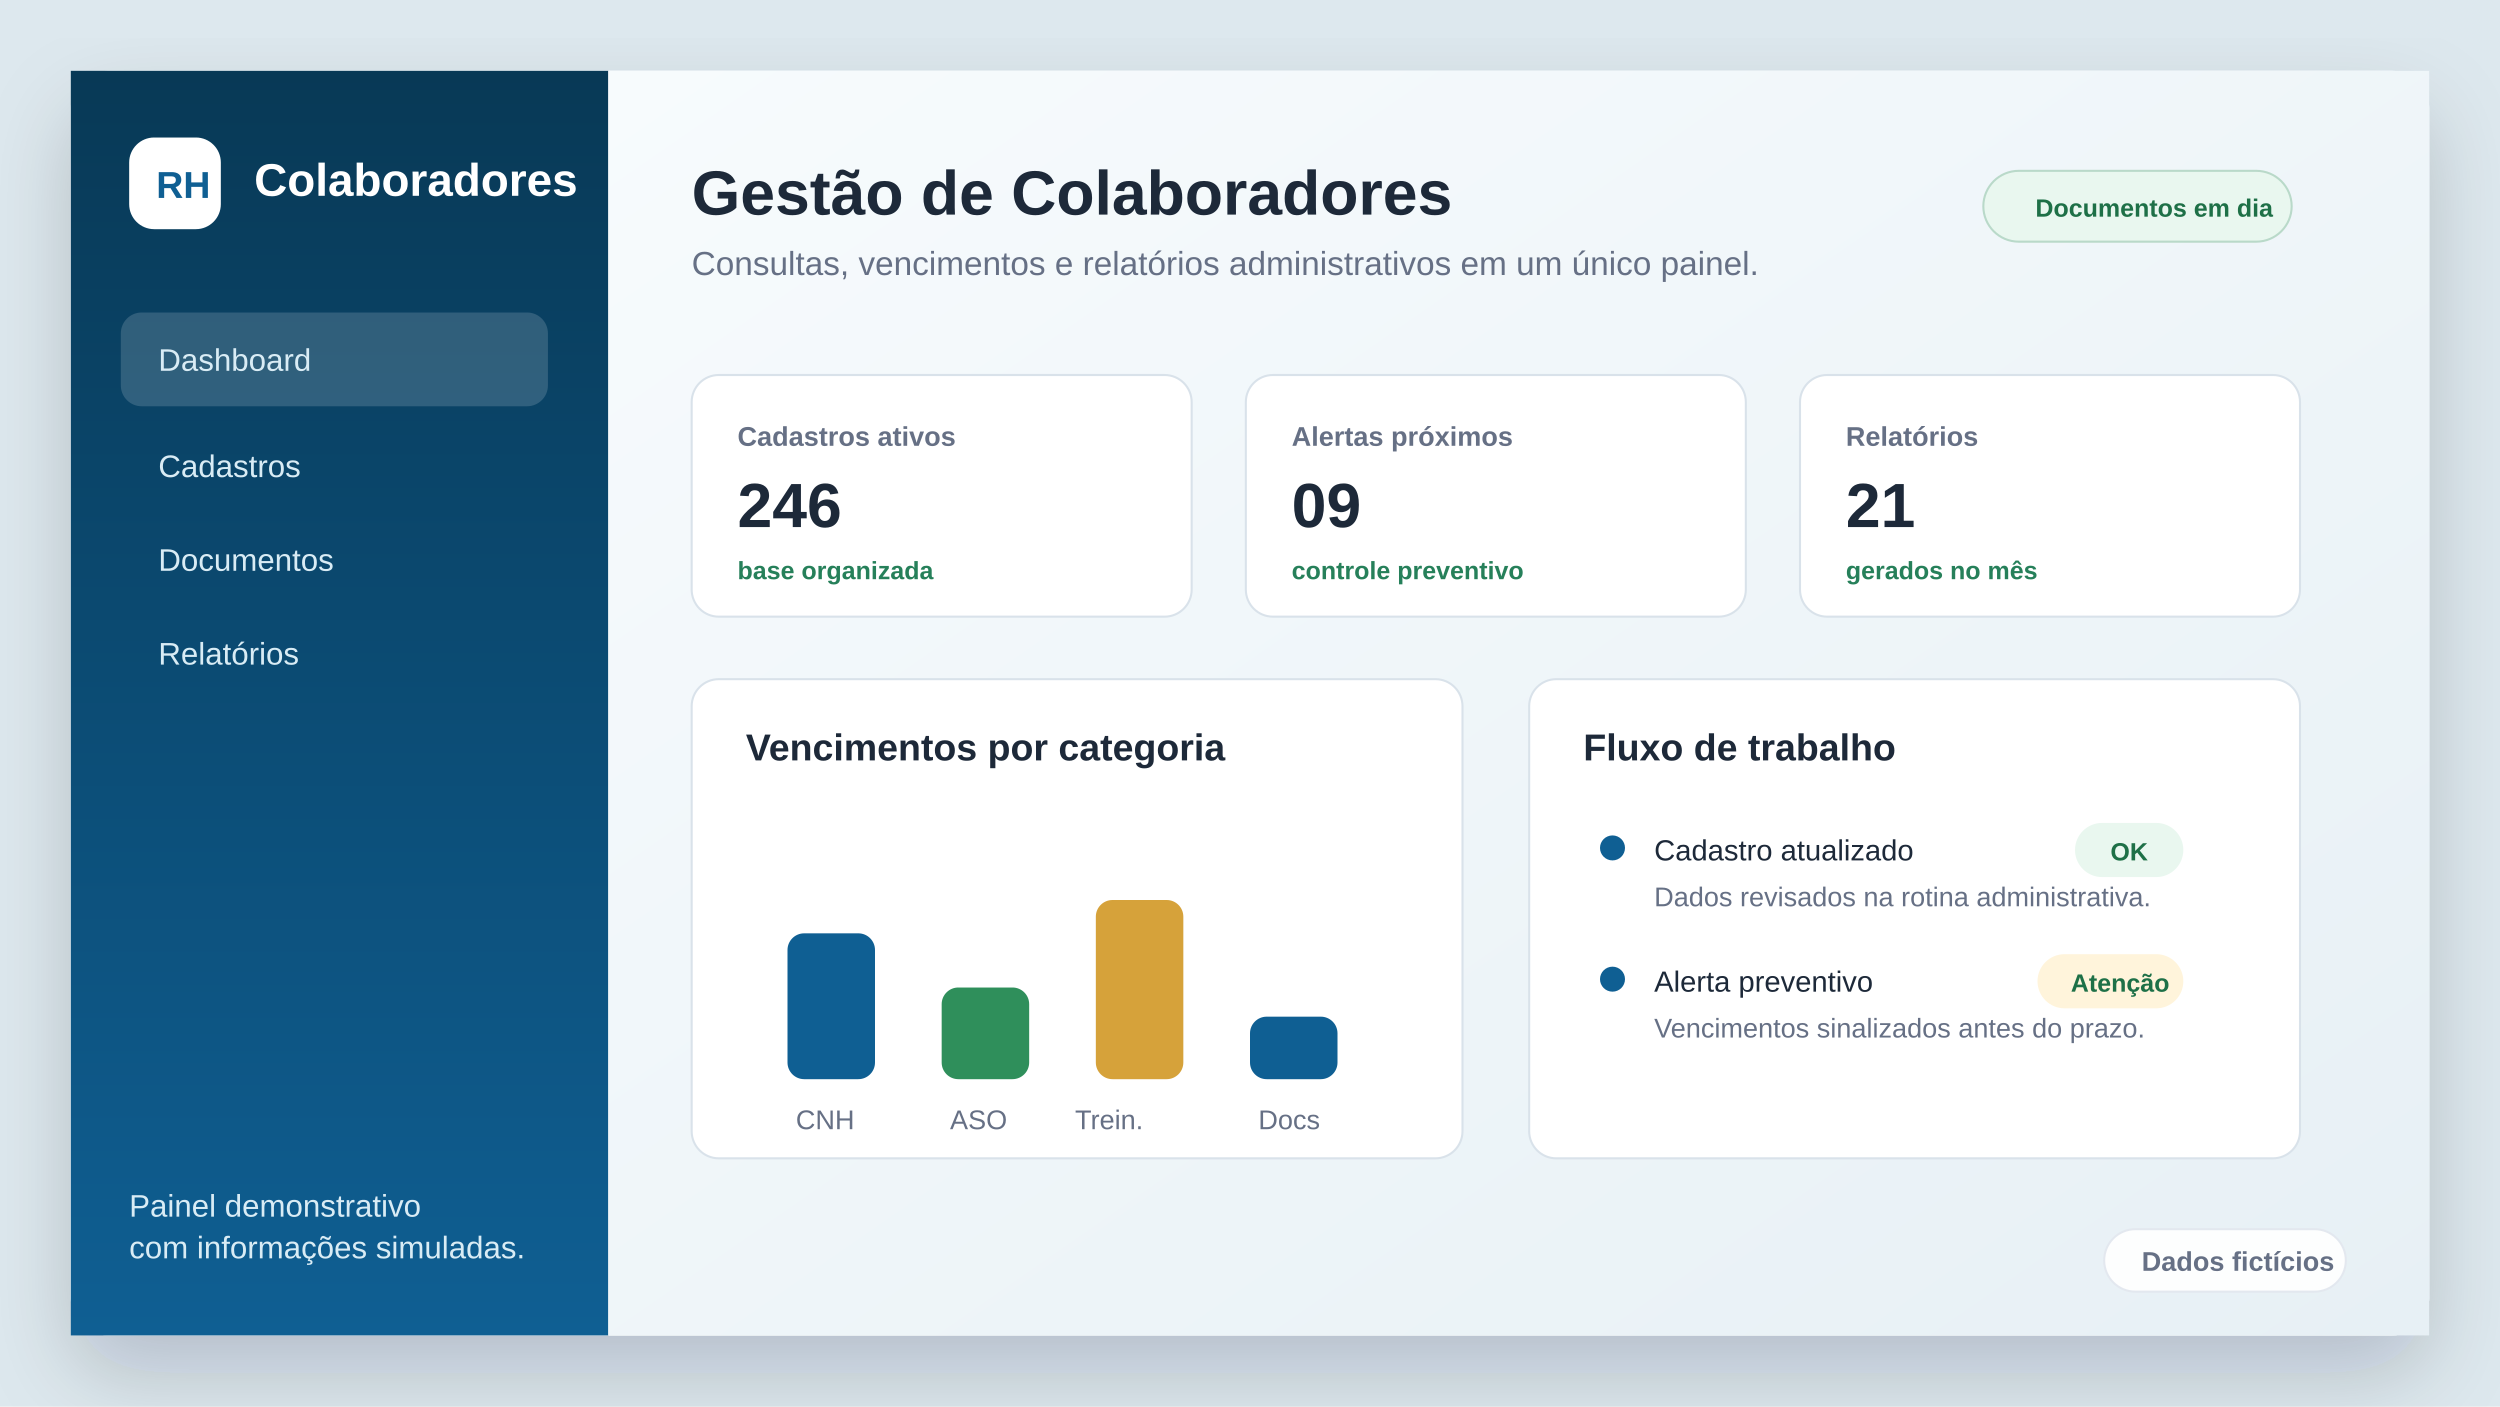
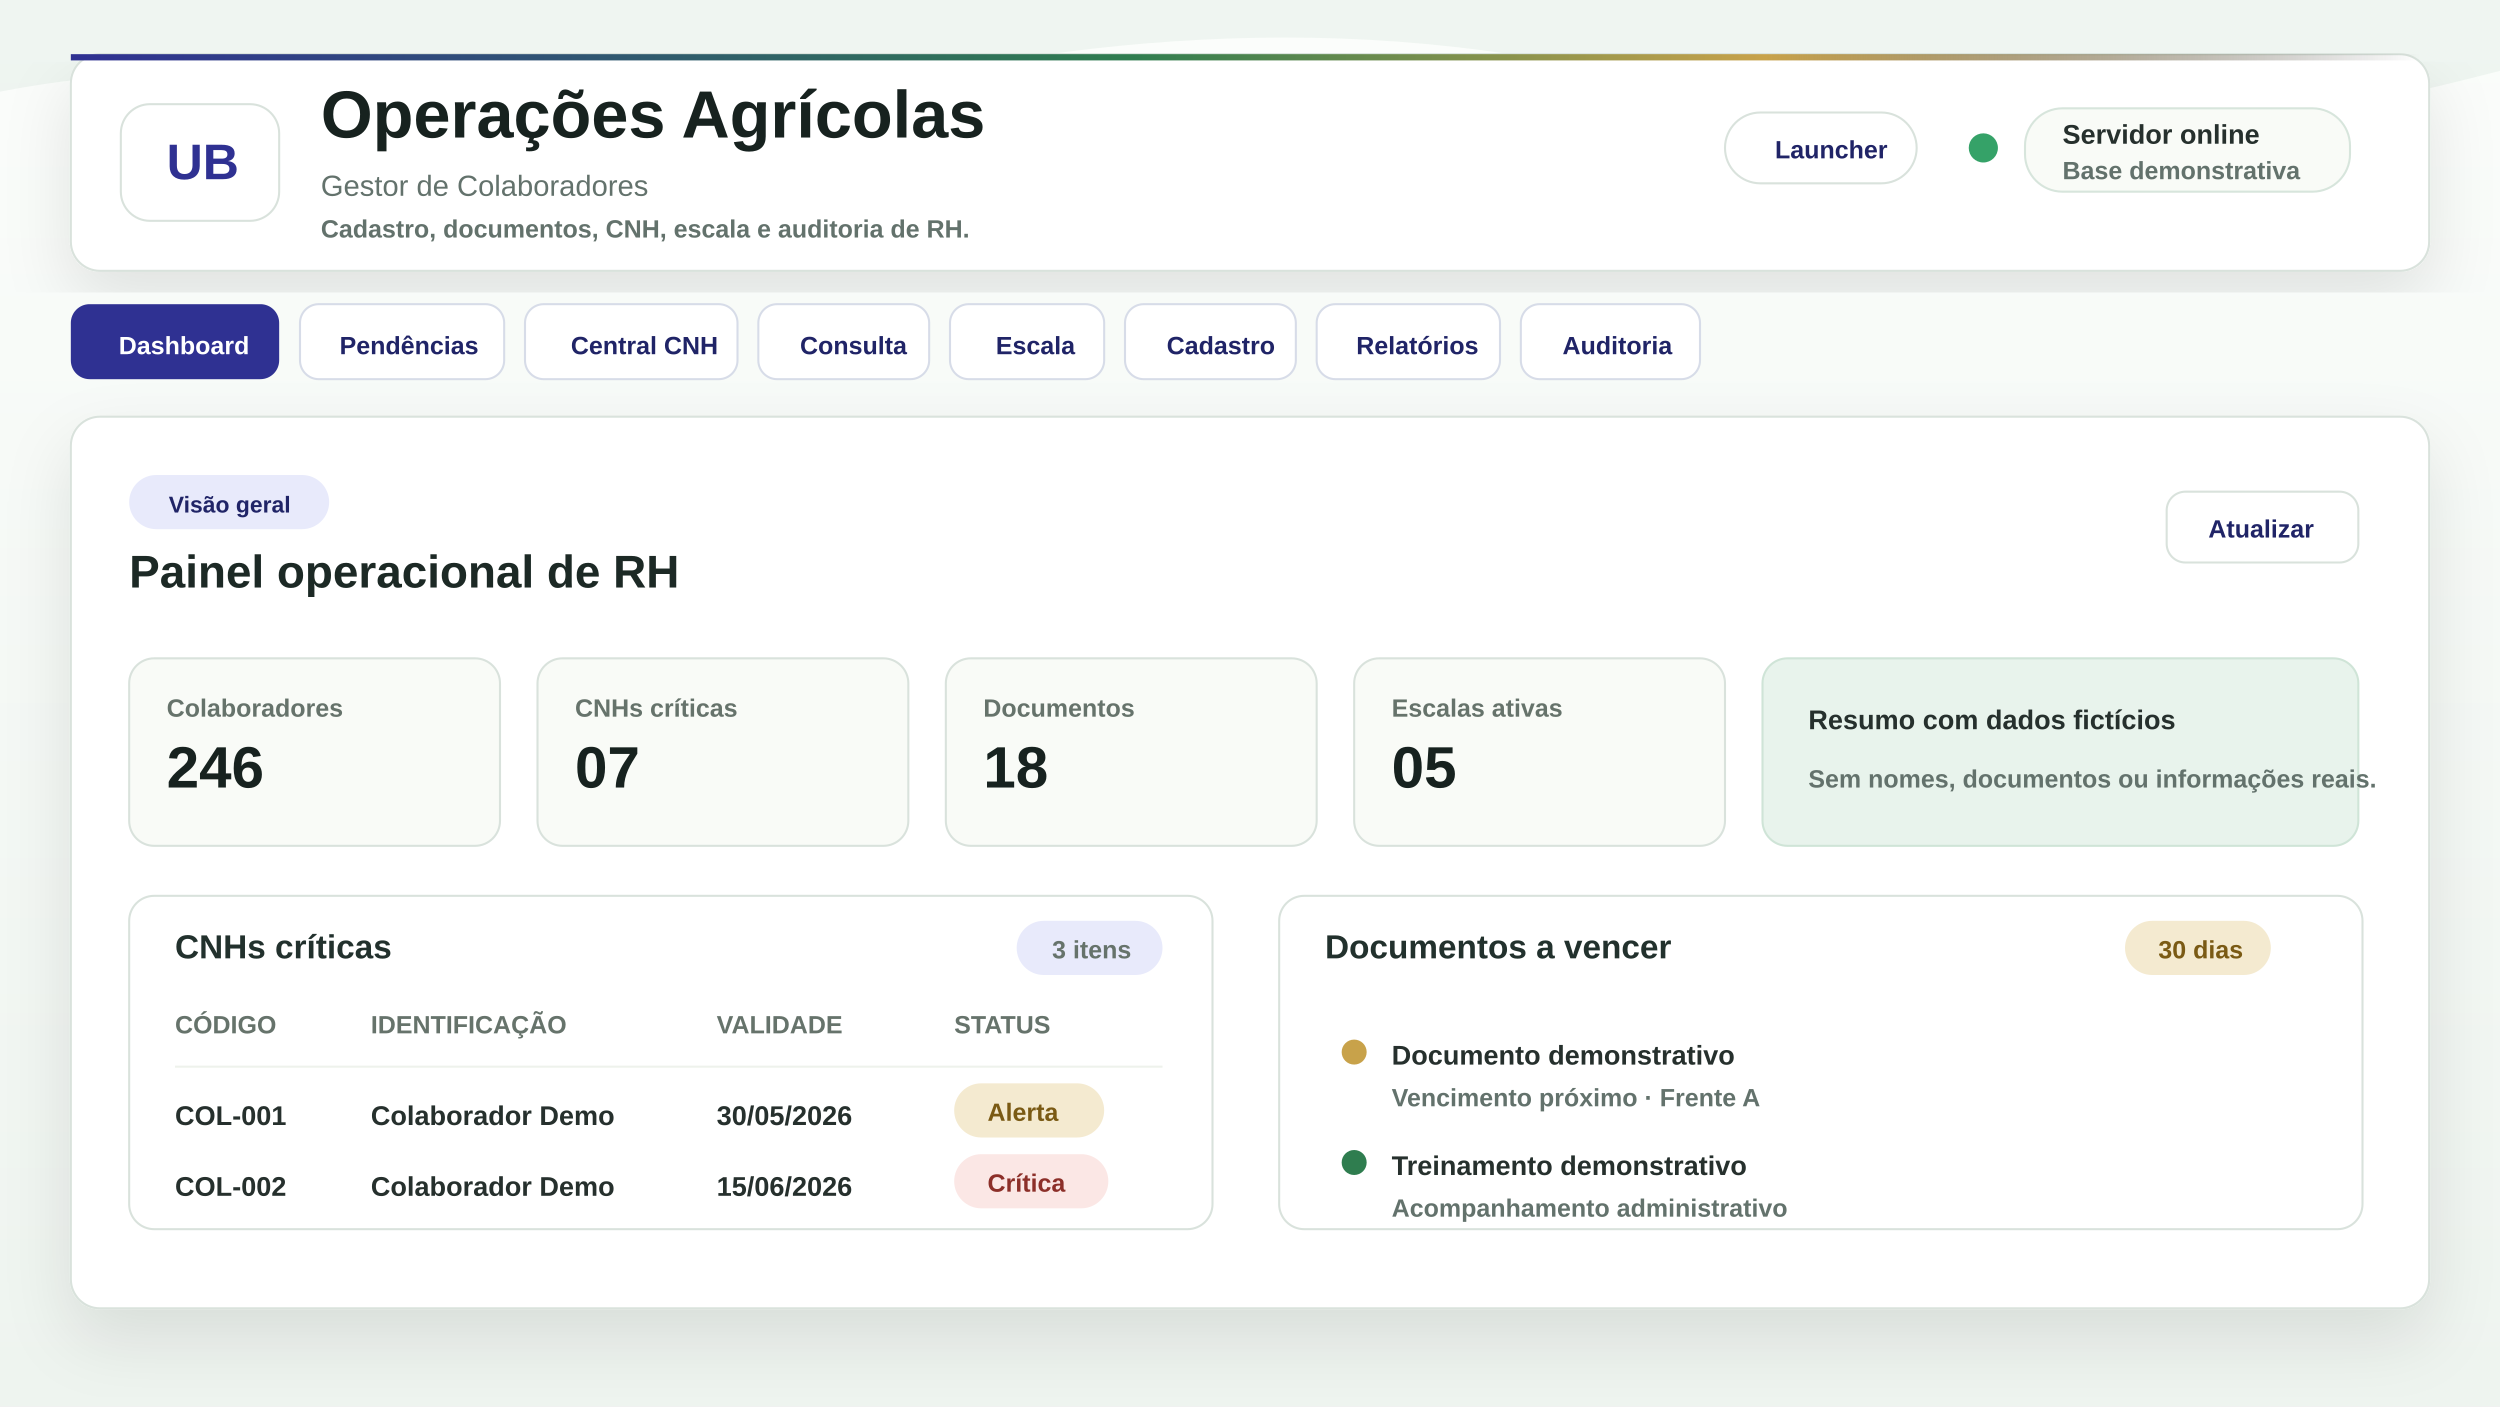
- <svg xmlns="http://www.w3.org/2000/svg" width="1200" height="675" viewBox="0 0 1200 675" role="img" aria-label="Tela demonstrativa do sistema de gestão de colaboradores">
+ <svg xmlns="http://www.w3.org/2000/svg" width="1200" height="675" viewBox="0 0 1200 675" role="img" aria-label="Tela demonstrativa do gestor de colaboradores">
  <defs>
-     <linearGradient id="bg" x1="0" x2="1" y1="0" y2="1">
-       <stop offset="0" stop-color="#f7fbfd" />
-       <stop offset="1" stop-color="#e7f0f5" />
+     <linearGradient id="bg" x1="0" x2="0" y1="0" y2="1">
+       <stop offset="0" stop-color="#fbfdfb" />
+       <stop offset="1" stop-color="#eef4ef" />
    </linearGradient>
-     <linearGradient id="side" x1="0" x2="0" y1="0" y2="1">
-       <stop offset="0" stop-color="#083956" />
-       <stop offset="1" stop-color="#0f5f93" />
+     <linearGradient id="head" x1="0" x2="1">
+       <stop offset="0" stop-color="#2f3192" />
+       <stop offset="0.45" stop-color="#2f7d4f" />
+       <stop offset="0.72" stop-color="#c8a24a" />
+       <stop offset="1" stop-color="transparent" />
    </linearGradient>
-     <filter id="shadow" x="-20%" y="-20%" width="140%" height="140%">
-       <feDropShadow dx="0" dy="18" stdDeviation="20" flood-color="#101828" flood-opacity="0.18" />
+     <filter id="shadow">
+       <feDropShadow dx="0" dy="14" stdDeviation="16" flood-color="#171b1f" flood-opacity="0.10" />
    </filter>
-     <style>.title{font:700 30px 'Segoe UI',Arial,sans-serif;fill:#1d2939}.sub{font:400 16px 'Segoe UI',Arial,sans-serif;fill:#667085}.nav{font:500 15px 'Segoe UI',Arial,sans-serif;fill:#d9ecf5}.metric-label{font:600 13px 'Segoe UI',Arial,sans-serif;fill:#667085}.metric{font:800 30px 'Segoe UI',Arial,sans-serif;fill:#1d2939}.hint{font:700 12px 'Segoe UI',Arial,sans-serif;fill:#26805a}.panel{font:700 18px 'Segoe UI',Arial,sans-serif;fill:#1d2939}.body{font:500 14px 'Segoe UI',Arial,sans-serif;fill:#1d2939}.muted{font:400 13px 'Segoe UI',Arial,sans-serif;fill:#667085}.badge{font:700 12px 'Segoe UI',Arial,sans-serif;fill:#1e7047}.mark{font:800 18px 'Segoe UI',Arial,sans-serif;fill:#0f5f93}.brand{font:700 22px 'Segoe UI',Arial,sans-serif;fill:white}</style>
+     <style>.h1{font:750 32px 'Segoe UI',Arial,sans-serif;fill:#17221f}.h2{font:750 22px 'Segoe UI',Arial,sans-serif;fill:#1c2925}.h3{font:750 16px 'Segoe UI',Arial,sans-serif;fill:#22312d}.p{font:400 14px 'Segoe UI',Arial,sans-serif;fill:#63726c}.small{font:600 12px 'Segoe UI',Arial,sans-serif;fill:#63726c}.tab{font:850 12px 'Segoe UI',Arial,sans-serif;fill:#202467}.tabOn{font:850 12px 'Segoe UI',Arial,sans-serif;fill:#fff}.kicker{font:850 11px 'Segoe UI',Arial,sans-serif;fill:#202467;text-transform:uppercase}.num{font:800 28px 'Segoe UI',Arial,sans-serif;fill:#17221f}.badge{font:800 12px 'Segoe UI',Arial,sans-serif;fill:#1f5638}.warn{fill:#7a5a14}.danger{fill:#8c2f29}.label{font:700 12px 'Segoe UI',Arial,sans-serif;fill:#66736b}.body{font:600 13px 'Segoe UI',Arial,sans-serif;fill:#26302d}.brand{font:900 24px 'Segoe UI',Arial,sans-serif;fill:#2f3192}</style>
  </defs>
-   <rect width="1200" height="675" fill="#dde8ee" />
-   <rect x="34" y="34" width="1132" height="607" rx="18" fill="white" filter="url(#shadow)" />
-   <rect x="34" y="34" width="258" height="607" fill="url(#side)" />
-   <rect x="62" y="66" width="44" height="44" rx="12" fill="white" />
-   <text x="75" y="95" class="mark">RH</text>
-   <text x="122" y="94" class="brand">Colaboradores</text>
-   <rect x="58" y="150" width="205" height="45" rx="10" fill="white" opacity="0.16" />
-   <text x="76" y="178" class="nav" fill="white">Dashboard</text>
-   <text x="76" y="229" class="nav">Cadastros</text>
-   <text x="76" y="274" class="nav">Documentos</text>
-   <text x="76" y="319" class="nav">Relatórios</text>
-   <text x="62" y="584" class="nav" font-size="13">Painel demonstrativo</text>
-   <text x="62" y="604" class="nav" font-size="13">com informações simuladas.</text>
-   <rect x="292" y="34" width="874" height="607" fill="url(#bg)" />
-   <text x="332" y="103" class="title">Gestão de Colaboradores</text>
-   <text x="332" y="132" class="sub">Consultas, vencimentos e relatórios administrativos em um único painel.</text>
-   <rect x="952" y="82" width="148" height="34" rx="17" fill="#e9f7ef" stroke="#b9d9c9" />
-   <text x="977" y="104" class="badge">Documentos em dia</text>
-   <g>
-     <rect x="332" y="180" width="240" height="116" rx="13" fill="white" stroke="#d9e2ea" />
-     <text x="354" y="214" class="metric-label">Cadastros ativos</text>
-     <text x="354" y="253" class="metric">246</text>
-     <text x="354" y="278" class="hint">base organizada</text>
+   <rect width="1200" height="675" fill="url(#bg)" />
+   <path d="M0 44C164 12 272 78 392 48C510 18 660 0 814 46C930 80 1054 72 1200 34V0H0Z" fill="#2f7d4f" opacity="0.06" />
+   <rect x="34" y="26" width="1132" height="104" rx="14" fill="#ffffff" stroke="#d9e2dc" filter="url(#shadow)" />
+   <rect x="34" y="26" width="1132" height="3" fill="url(#head)" />
+   <rect x="58" y="50" width="76" height="56" rx="14" fill="#fff" stroke="#d9e2dc" />
+   <text x="80" y="86" class="brand">UB</text>
+   <text x="154" y="66" class="h1">Operações Agrícolas</text>
+   <text x="154" y="94" class="p">Gestor de Colaboradores</text>
+   <text x="154" y="114" class="small">Cadastro, documentos, CNH, escala e auditoria de RH.</text>
+   <rect x="828" y="54" width="92" height="34" rx="17" fill="#fff" stroke="#d9e2dc" />
+   <text x="852" y="76" class="tab">Launcher</text>
+   <circle cx="952" cy="71" r="7" fill="#35a268" />
+   <rect x="972" y="52" width="156" height="40" rx="18" fill="#f9fbf7" stroke="#d7e5dc" />
+   <text x="990" y="69" class="body">Servidor online</text>
+   <text x="990" y="86" class="small">Base demonstrativa</text>
+   <g transform="translate(34 146)">
+     <rect x="0" y="0" width="100" height="36" rx="9" fill="#2f3192" />
+     <text x="23" y="24" class="tabOn">Dashboard</text>
+     <rect x="110" y="0" width="98" height="36" rx="9" fill="#fff" stroke="#d7dce8" />
+     <text x="129" y="24" class="tab">Pendências</text>
+     <rect x="218" y="0" width="102" height="36" rx="9" fill="#fff" stroke="#d7dce8" />
+     <text x="240" y="24" class="tab">Central CNH</text>
+     <rect x="330" y="0" width="82" height="36" rx="9" fill="#fff" stroke="#d7dce8" />
+     <text x="350" y="24" class="tab">Consulta</text>
+     <rect x="422" y="0" width="74" height="36" rx="9" fill="#fff" stroke="#d7dce8" />
+     <text x="444" y="24" class="tab">Escala</text>
+     <rect x="506" y="0" width="82" height="36" rx="9" fill="#fff" stroke="#d7dce8" />
+     <text x="526" y="24" class="tab">Cadastro</text>
+     <rect x="598" y="0" width="88" height="36" rx="9" fill="#fff" stroke="#d7dce8" />
+     <text x="617" y="24" class="tab">Relatórios</text>
+     <rect x="696" y="0" width="86" height="36" rx="9" fill="#fff" stroke="#d7dce8" />
+     <text x="716" y="24" class="tab">Auditoria</text>
  </g>
-   <g>
-     <rect x="598" y="180" width="240" height="116" rx="13" fill="white" stroke="#d9e2ea" />
-     <text x="620" y="214" class="metric-label">Alertas próximos</text>
-     <text x="620" y="253" class="metric">09</text>
-     <text x="620" y="278" class="hint">controle preventivo</text>
+   <rect x="34" y="200" width="1132" height="428" rx="14" fill="#ffffff" stroke="#d9e2dc" filter="url(#shadow)" />
+   <rect x="62" y="228" width="96" height="26" rx="13" fill="#e8eafb" />
+   <text x="81" y="246" class="kicker">Visão geral</text>
+   <text x="62" y="282" class="h2">Painel operacional de RH</text>
+   <rect x="1040" y="236" width="92" height="34" rx="9" fill="#ffffff" stroke="#d9e2dc" />
+   <text x="1060" y="258" class="tab">Atualizar</text>
+   <g transform="translate(62 316)">
+     <rect width="178" height="90" rx="12" fill="#f9fbf7" stroke="#d9e2dc" />
+     <text x="18" y="28" class="label">Colaboradores</text>
+     <text x="18" y="62" class="num">246</text>
+     <rect x="196" width="178" height="90" rx="12" fill="#f9fbf7" stroke="#d9e2dc" />
+     <text x="214" y="28" class="label">CNHs críticas</text>
+     <text x="214" y="62" class="num">07</text>
+     <rect x="392" width="178" height="90" rx="12" fill="#f9fbf7" stroke="#d9e2dc" />
+     <text x="410" y="28" class="label">Documentos</text>
+     <text x="410" y="62" class="num">18</text>
+     <rect x="588" width="178" height="90" rx="12" fill="#f9fbf7" stroke="#d9e2dc" />
+     <text x="606" y="28" class="label">Escalas ativas</text>
+     <text x="606" y="62" class="num">05</text>
+     <rect x="784" width="286" height="90" rx="12" fill="#e8f3ec" stroke="#cfe4d7" />
+     <text x="806" y="34" class="body">Resumo com dados fictícios</text>
+     <text x="806" y="62" class="small">Sem nomes, documentos ou informações reais.</text>
  </g>
-   <g>
-     <rect x="864" y="180" width="240" height="116" rx="13" fill="white" stroke="#d9e2ea" />
-     <text x="886" y="214" class="metric-label">Relatórios</text>
-     <text x="886" y="253" class="metric">21</text>
-     <text x="886" y="278" class="hint">gerados no mês</text>
-   </g>
-   <rect x="332" y="326" width="370" height="230" rx="13" fill="white" stroke="#d9e2ea" />
-   <text x="358" y="365" class="panel">Vencimentos por categoria</text>
-   <rect x="378" y="448" width="42" height="70" rx="8" fill="#0f5f93" />
-   <text x="382" y="542" class="muted">CNH</text>
-   <rect x="452" y="474" width="42" height="44" rx="8" fill="#2f8f5b" />
-   <text x="456" y="542" class="muted">ASO</text>
-   <rect x="526" y="432" width="42" height="86" rx="8" fill="#d6a23a" />
-   <text x="516" y="542" class="muted">Trein.</text>
-   <rect x="600" y="488" width="42" height="30" rx="8" fill="#0f5f93" />
-   <text x="604" y="542" class="muted">Docs</text>
-   <rect x="734" y="326" width="370" height="230" rx="13" fill="white" stroke="#d9e2ea" />
-   <text x="760" y="365" class="panel">Fluxo de trabalho</text>
-   <circle cx="774" cy="407" r="6" fill="#0f5f93" />
-   <text x="794" y="413" class="body">Cadastro atualizado</text>
-   <text x="794" y="435" class="muted">Dados revisados na rotina administrativa.</text>
-   <rect x="996" y="395" width="52" height="26" rx="13" fill="#e9f7ef" />
-   <text x="1013" y="413" class="badge">OK</text>
-   <circle cx="774" cy="470" r="6" fill="#0f5f93" />
-   <text x="794" y="476" class="body">Alerta preventivo</text>
-   <text x="794" y="498" class="muted">Vencimentos sinalizados antes do prazo.</text>
-   <rect x="978" y="458" width="70" height="26" rx="13" fill="#fff4db" />
-   <text x="994" y="476" class="badge" fill="#94640f">Atenção</text>
-   <rect x="1010" y="590" width="116" height="30" rx="15" fill="white" fill-opacity="0.9" stroke="#e3e8ef" />
-   <text x="1028" y="610" class="metric-label">Dados fictícios</text>
+   <rect x="62" y="430" width="520" height="160" rx="12" fill="#ffffff" stroke="#d9e2dc" />
+   <text x="84" y="460" class="h3">CNHs críticas</text>
+   <rect x="488" y="442" width="70" height="26" rx="13" fill="#e8eafb" />
+   <text x="505" y="460" class="label">3 itens</text>
+   <text x="84" y="496" class="label">CÓDIGO</text>
+   <text x="178" y="496" class="label">IDENTIFICAÇÃO</text>
+   <text x="344" y="496" class="label">VALIDADE</text>
+   <text x="458" y="496" class="label">STATUS</text>
+   <line x1="84" y1="512" x2="558" y2="512" stroke="#eef2ec" />
+   <text x="84" y="540" class="body">COL-001</text>
+   <text x="178" y="540" class="body">Colaborador Demo</text>
+   <text x="344" y="540" class="body">30/05/2026</text>
+   <rect x="458" y="520" width="72" height="26" rx="13" fill="#f4ead0" />
+   <text x="474" y="538" class="badge warn">Alerta</text>
+   <text x="84" y="574" class="body">COL-002</text>
+   <text x="178" y="574" class="body">Colaborador Demo</text>
+   <text x="344" y="574" class="body">15/06/2026</text>
+   <rect x="458" y="554" width="74" height="26" rx="13" fill="#fbe7e5" />
+   <text x="474" y="572" class="badge danger">Crítica</text>
+   <rect x="614" y="430" width="520" height="160" rx="12" fill="#ffffff" stroke="#d9e2dc" />
+   <text x="636" y="460" class="h3">Documentos a vencer</text>
+   <rect x="1020" y="442" width="70" height="26" rx="13" fill="#f4ead0" />
+   <text x="1036" y="460" class="badge warn">30 dias</text>
+   <circle cx="650" cy="505" r="6" fill="#c8a24a" />
+   <text x="668" y="511" class="body">Documento demonstrativo</text>
+   <text x="668" y="531" class="small">Vencimento próximo · Frente A</text>
+   <circle cx="650" cy="558" r="6" fill="#2f7d4f" />
+   <text x="668" y="564" class="body">Treinamento demonstrativo</text>
+   <text x="668" y="584" class="small">Acompanhamento administrativo</text>
</svg>
